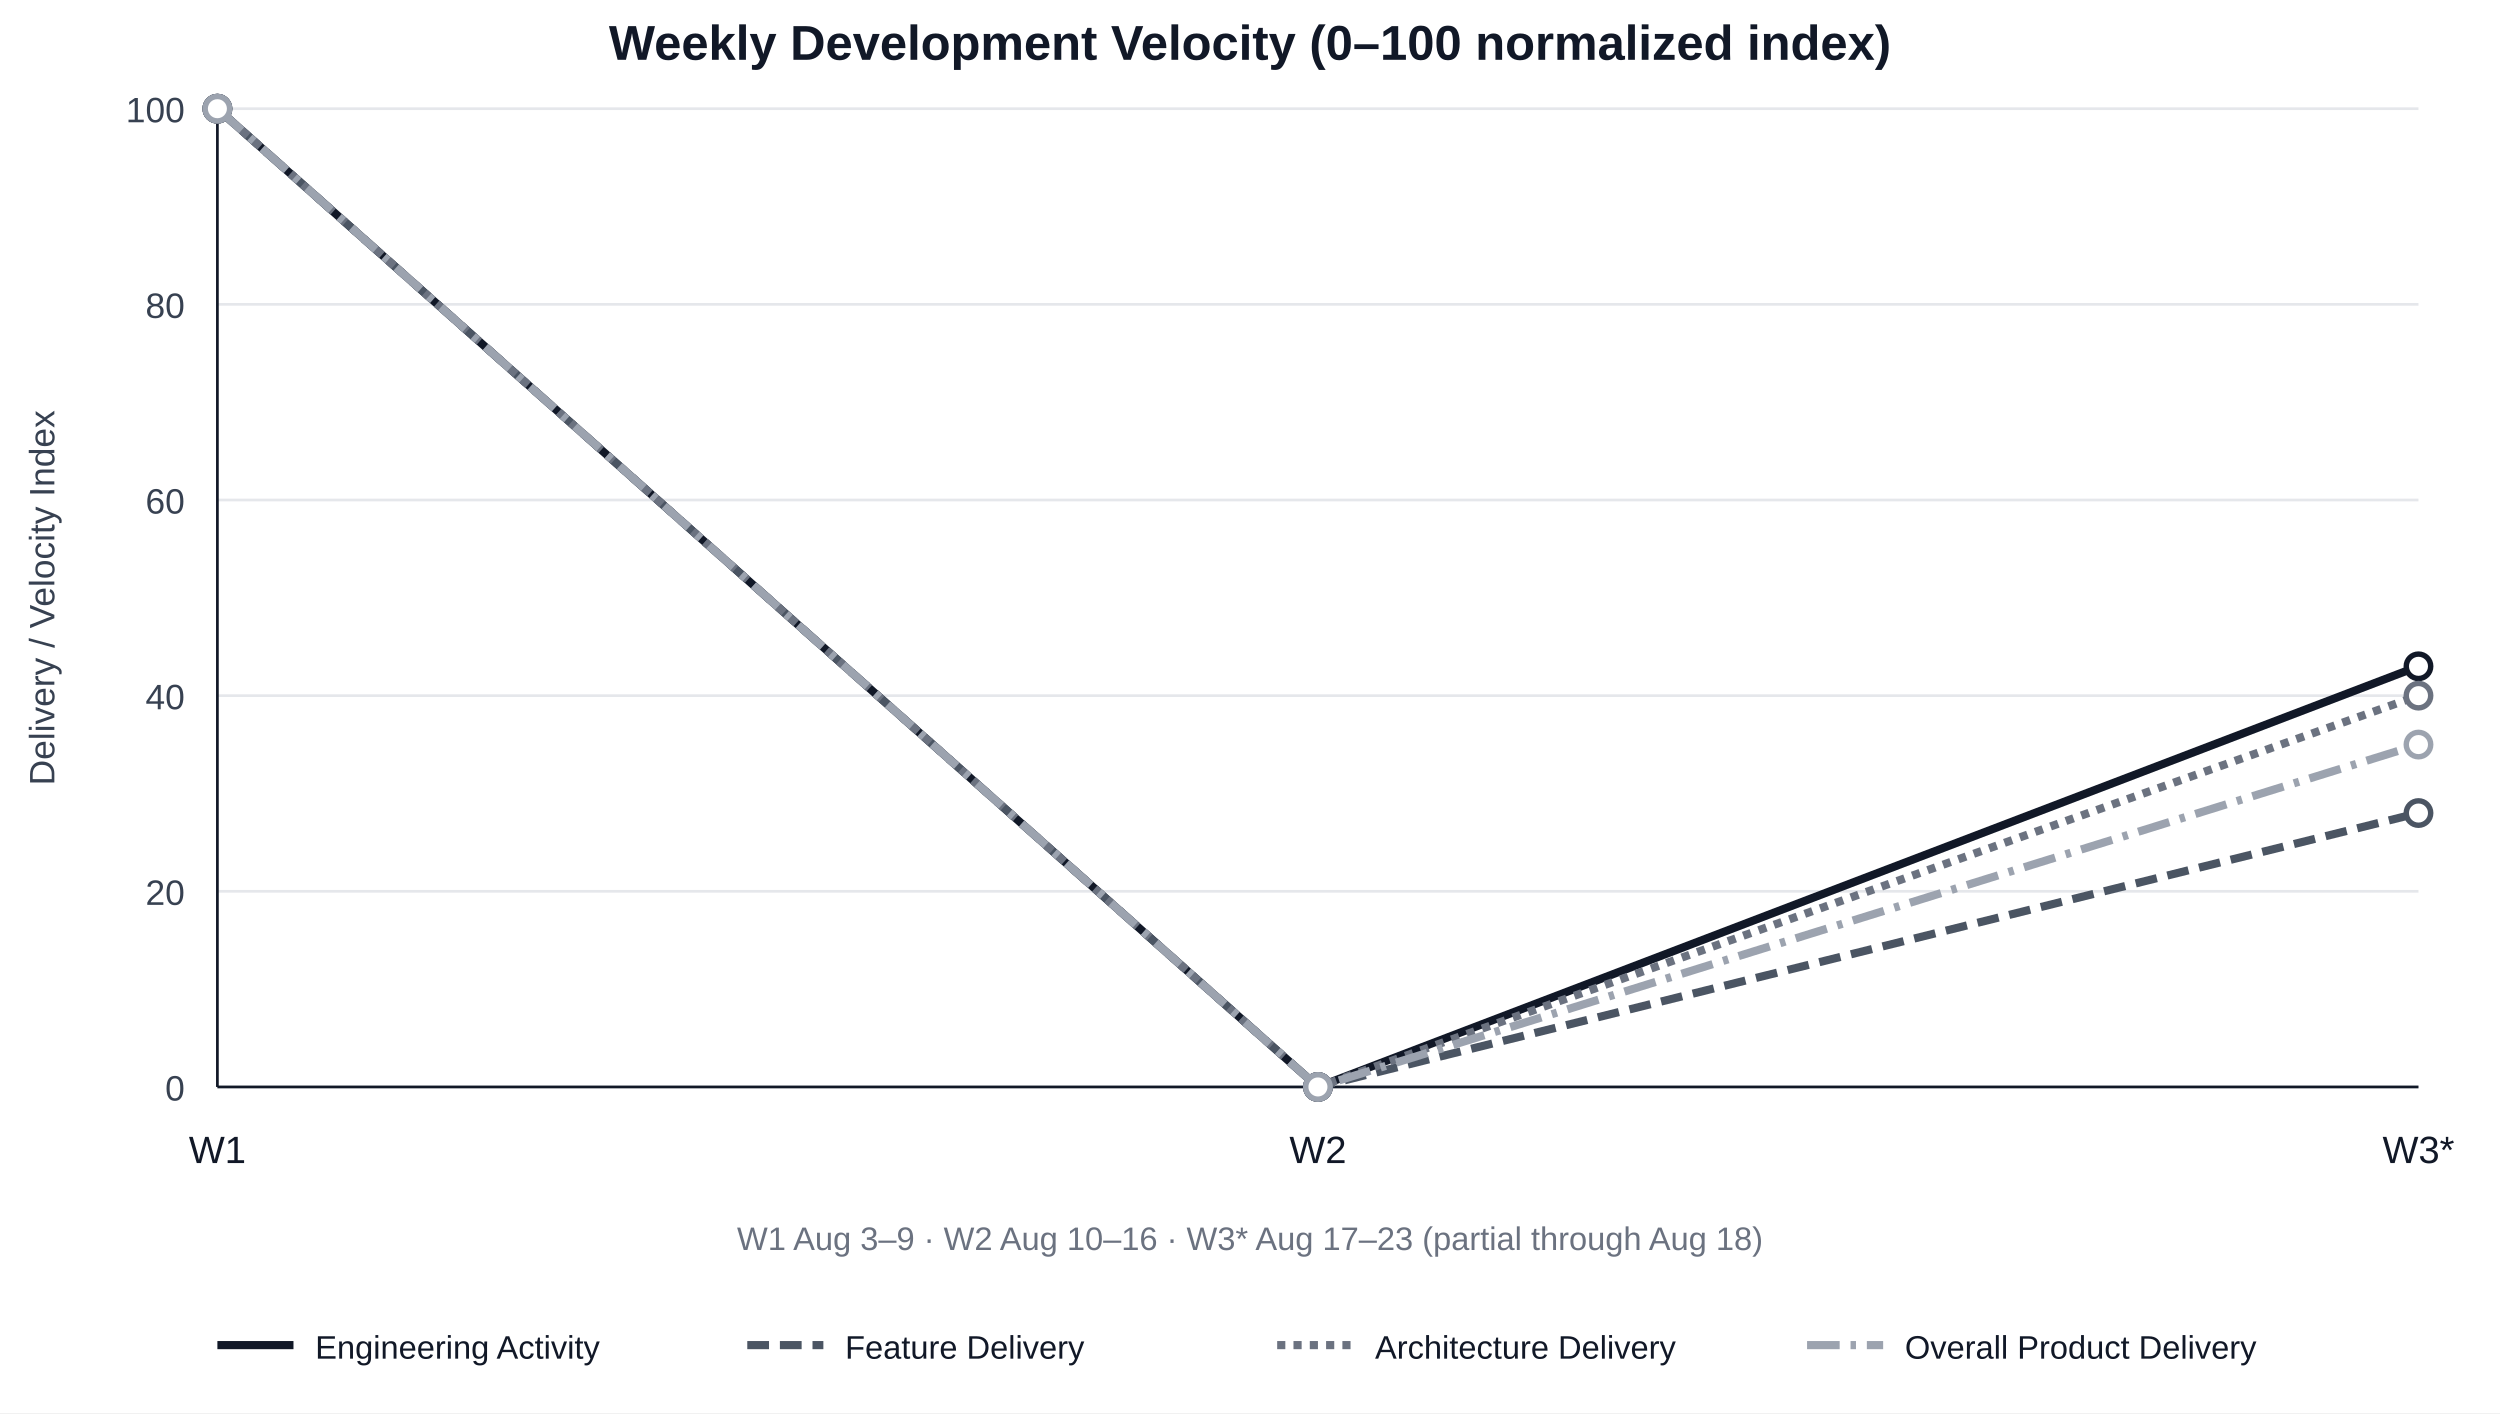
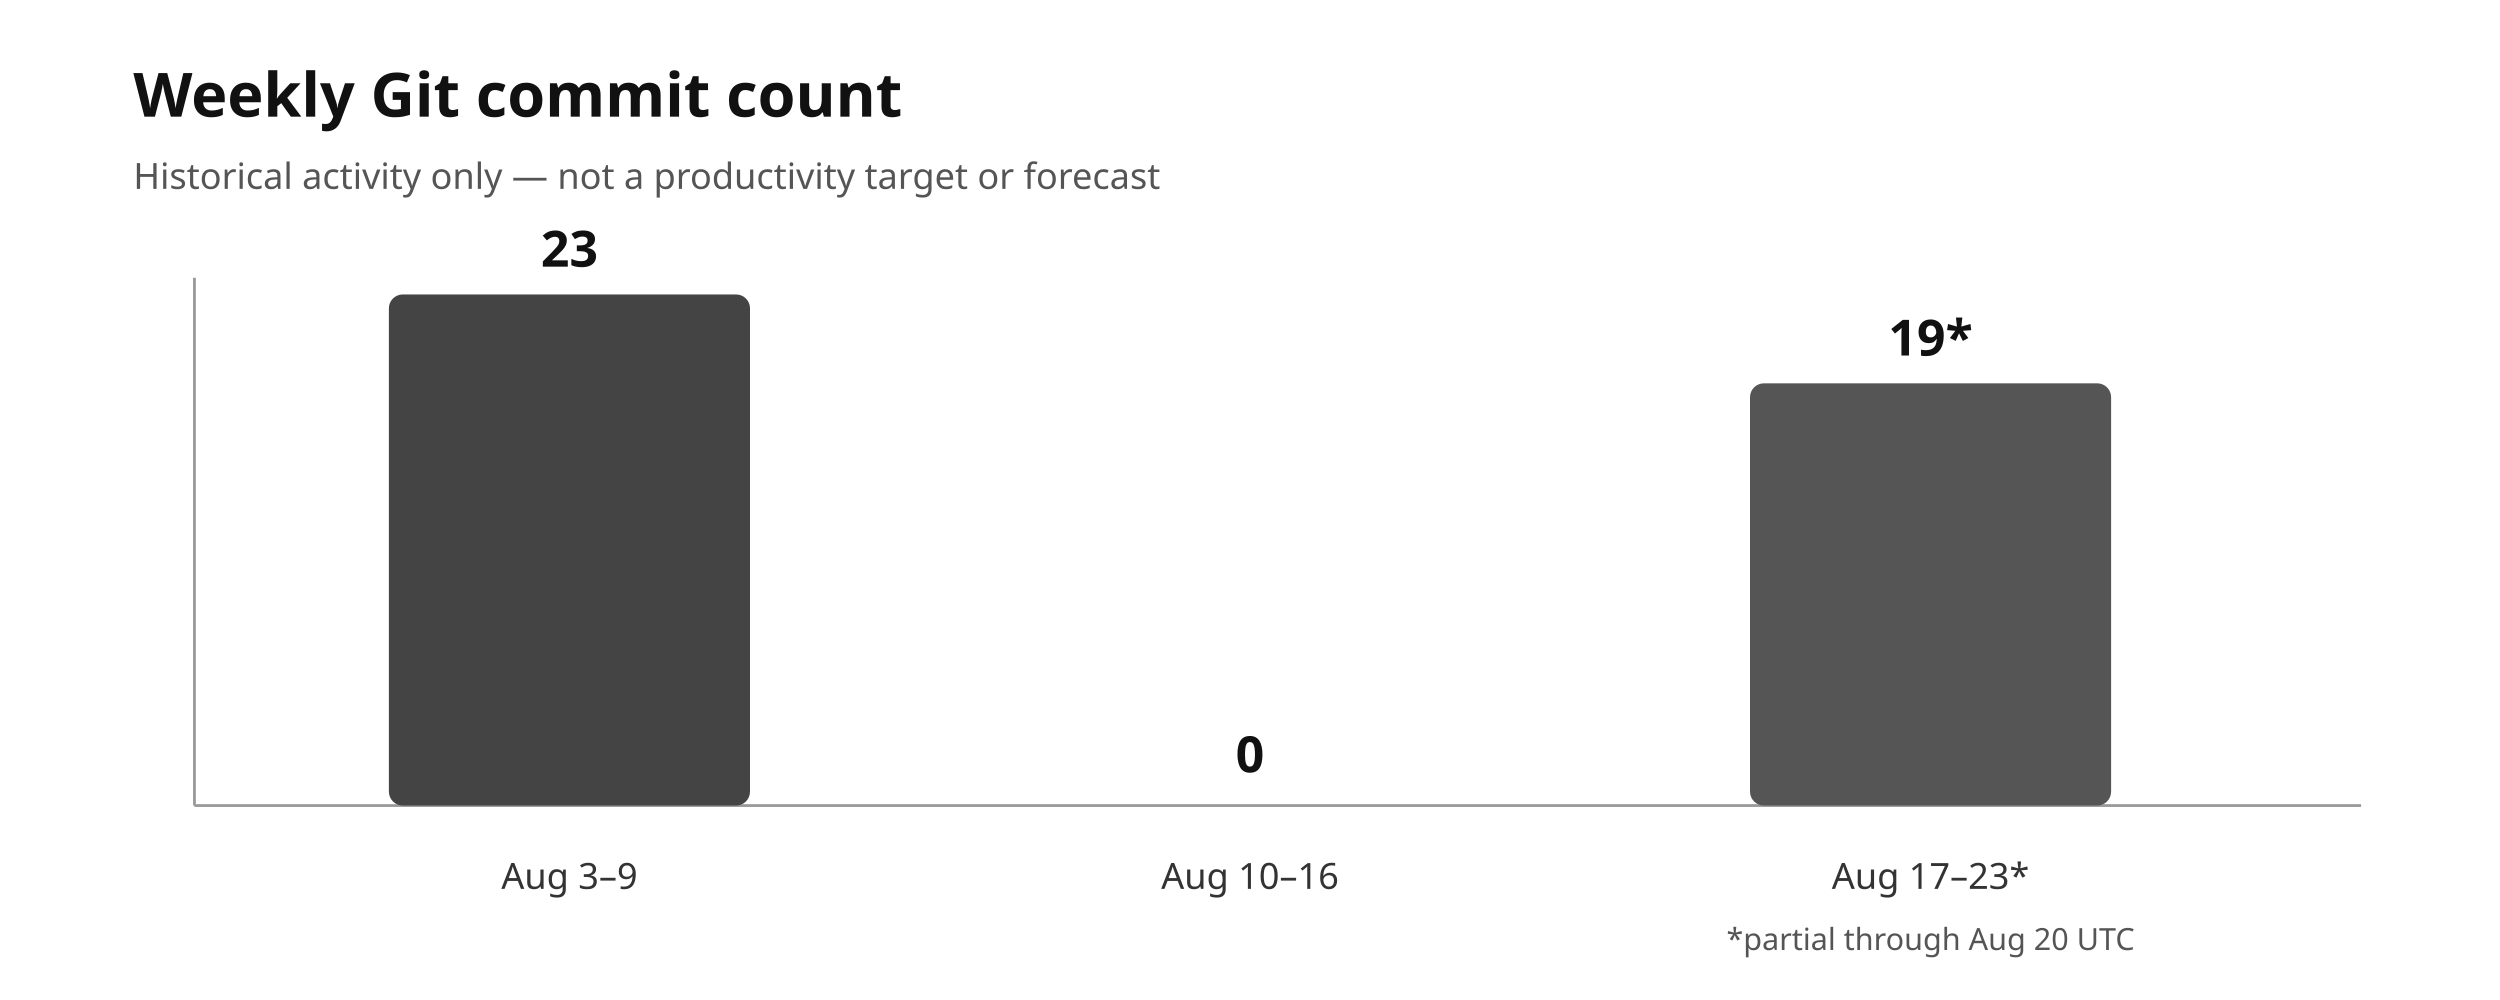
- <svg xmlns="http://www.w3.org/2000/svg" width="920" height="520" viewBox="0 0 920 520" role="img" aria-labelledby="title desc">
-   <rect width="100%" height="100%" fill="white" />
-   <line x1="80" y1="400.0" x2="890" y2="400.0" stroke="#e5e7eb" stroke-width="1" />
-   <text x="68" y="405.0" text-anchor="end" font-family="Arial, sans-serif" font-size="13" fill="#374151">0</text>
-   <line x1="80" y1="328.0" x2="890" y2="328.0" stroke="#e5e7eb" stroke-width="1" />
-   <text x="68" y="333.0" text-anchor="end" font-family="Arial, sans-serif" font-size="13" fill="#374151">20</text>
-   <line x1="80" y1="256.0" x2="890" y2="256.0" stroke="#e5e7eb" stroke-width="1" />
-   <text x="68" y="261.0" text-anchor="end" font-family="Arial, sans-serif" font-size="13" fill="#374151">40</text>
-   <line x1="80" y1="184.0" x2="890" y2="184.0" stroke="#e5e7eb" stroke-width="1" />
-   <text x="68" y="189.0" text-anchor="end" font-family="Arial, sans-serif" font-size="13" fill="#374151">60</text>
-   <line x1="80" y1="112.0" x2="890" y2="112.0" stroke="#e5e7eb" stroke-width="1" />
-   <text x="68" y="117.0" text-anchor="end" font-family="Arial, sans-serif" font-size="13" fill="#374151">80</text>
-   <line x1="80" y1="40.0" x2="890" y2="40.0" stroke="#e5e7eb" stroke-width="1" />
-   <text x="68" y="45.0" text-anchor="end" font-family="Arial, sans-serif" font-size="13" fill="#374151">100</text>
-   <line x1="80" y1="40" x2="80" y2="400" stroke="#111827" />
-   <line x1="80" y1="400" x2="890" y2="400" stroke="#111827" />
-   <text x="80.0" y="428" text-anchor="middle" font-family="Arial, sans-serif" font-size="14" fill="#111827">W1</text>
-   <text x="485.0" y="428" text-anchor="middle" font-family="Arial, sans-serif" font-size="14" fill="#111827">W2</text>
-   <text x="890.0" y="428" text-anchor="middle" font-family="Arial, sans-serif" font-size="14" fill="#111827">W3*</text>
-   <polyline points="80.0,40.0 485.0,400.0 890.0,245.2" fill="none" stroke="#111827" stroke-width="3" />
-   <circle cx="80.0" cy="40.0" r="4.5" fill="white" stroke="#111827" stroke-width="2" />
-   <circle cx="485.0" cy="400.0" r="4.5" fill="white" stroke="#111827" stroke-width="2" />
-   <circle cx="890.0" cy="245.2" r="4.5" fill="white" stroke="#111827" stroke-width="2" />
-   <polyline points="80.0,40.0 485.0,400.0 890.0,299.2" fill="none" stroke="#4b5563" stroke-width="3" stroke-dasharray="8 4" />
-   <circle cx="80.0" cy="40.0" r="4.5" fill="white" stroke="#4b5563" stroke-width="2" />
-   <circle cx="485.0" cy="400.0" r="4.5" fill="white" stroke="#4b5563" stroke-width="2" />
-   <circle cx="890.0" cy="299.2" r="4.5" fill="white" stroke="#4b5563" stroke-width="2" />
-   <polyline points="80.0,40.0 485.0,400.0 890.0,256.0" fill="none" stroke="#6b7280" stroke-width="3" stroke-dasharray="3 3" />
-   <circle cx="80.0" cy="40.0" r="4.5" fill="white" stroke="#6b7280" stroke-width="2" />
-   <circle cx="485.0" cy="400.0" r="4.5" fill="white" stroke="#6b7280" stroke-width="2" />
-   <circle cx="890.0" cy="256.0" r="4.5" fill="white" stroke="#6b7280" stroke-width="2" />
-   <polyline points="80.0,40.0 485.0,400.0 890.0,274.0" fill="none" stroke="#9ca3af" stroke-width="3" stroke-dasharray="12 4 2 4" />
-   <circle cx="80.0" cy="40.0" r="4.5" fill="white" stroke="#9ca3af" stroke-width="2" />
-   <circle cx="485.0" cy="400.0" r="4.5" fill="white" stroke="#9ca3af" stroke-width="2" />
-   <circle cx="890.0" cy="274.0" r="4.5" fill="white" stroke="#9ca3af" stroke-width="2" />
-   <text x="460.0" y="22" text-anchor="middle" font-family="Arial, sans-serif" font-size="18" font-weight="700" fill="#111827">Weekly Development Velocity (0–100 normalized index)</text>
-   <text x="20" y="220.0" transform="rotate(-90 20 220.0)" text-anchor="middle" font-family="Arial, sans-serif" font-size="13" fill="#374151">Delivery / Velocity Index</text>
-   <text x="460.0" y="460" text-anchor="middle" font-family="Arial, sans-serif" font-size="12" fill="#6b7280">W1 Aug 3–9 · W2 Aug 10–16 · W3* Aug 17–23 (partial through Aug 18)</text>
-   <line x1="80" y1="495" x2="108" y2="495" stroke="#111827" stroke-width="3" />
-   <text x="116" y="500" font-family="Arial, sans-serif" font-size="12" fill="#111827">Engineering Activity</text>
-   <line x1="275" y1="495" x2="303" y2="495" stroke="#4b5563" stroke-width="3" stroke-dasharray="8 4" />
-   <text x="311" y="500" font-family="Arial, sans-serif" font-size="12" fill="#111827">Feature Delivery</text>
-   <line x1="470" y1="495" x2="498" y2="495" stroke="#6b7280" stroke-width="3" stroke-dasharray="3 3" />
-   <text x="506" y="500" font-family="Arial, sans-serif" font-size="12" fill="#111827">Architecture Delivery</text>
-   <line x1="665" y1="495" x2="693" y2="495" stroke="#9ca3af" stroke-width="3" stroke-dasharray="12 4 2 4" />
-   <text x="701" y="500" font-family="Arial, sans-serif" font-size="12" fill="#111827">Overall Product Delivery</text>
+ <svg xmlns="http://www.w3.org/2000/svg" width="900" height="360" viewBox="0 0 900 360" role="img" aria-labelledby="title desc">
+   <rect width="900" height="360" fill="white" />
+   <text x="48" y="42" font-family="sans-serif" font-size="22" font-weight="700" fill="#111">Weekly Git commit count</text>
+   <text x="48" y="68" font-family="sans-serif" font-size="13" fill="#555">Historical activity only — not a productivity target or forecast</text>
+   <line x1="70" y1="290" x2="850" y2="290" stroke="#999" />
+   <line x1="70" y1="100" x2="70" y2="290" stroke="#999" />
+   <rect x="140" y="106" width="130" height="184" rx="5" fill="#444" />
+   <rect x="385" y="290" width="130" height="0" rx="5" fill="#777" />
+   <rect x="630" y="138" width="130" height="152" rx="5" fill="#555" />
+   <text x="205" y="96" text-anchor="middle" font-family="sans-serif" font-size="18" font-weight="700" fill="#111">23</text>
+   <text x="450" y="278" text-anchor="middle" font-family="sans-serif" font-size="18" font-weight="700" fill="#111">0</text>
+   <text x="695" y="128" text-anchor="middle" font-family="sans-serif" font-size="18" font-weight="700" fill="#111">19*</text>
+   <text x="205" y="320" text-anchor="middle" font-family="sans-serif" font-size="13" fill="#333">Aug 3–9</text>
+   <text x="450" y="320" text-anchor="middle" font-family="sans-serif" font-size="13" fill="#333">Aug 10–16</text>
+   <text x="695" y="320" text-anchor="middle" font-family="sans-serif" font-size="13" fill="#333">Aug 17–23*</text>
+   <text x="695" y="342" text-anchor="middle" font-family="sans-serif" font-size="11" fill="#555">*partial through Aug 20 UTC</text>
</svg>
